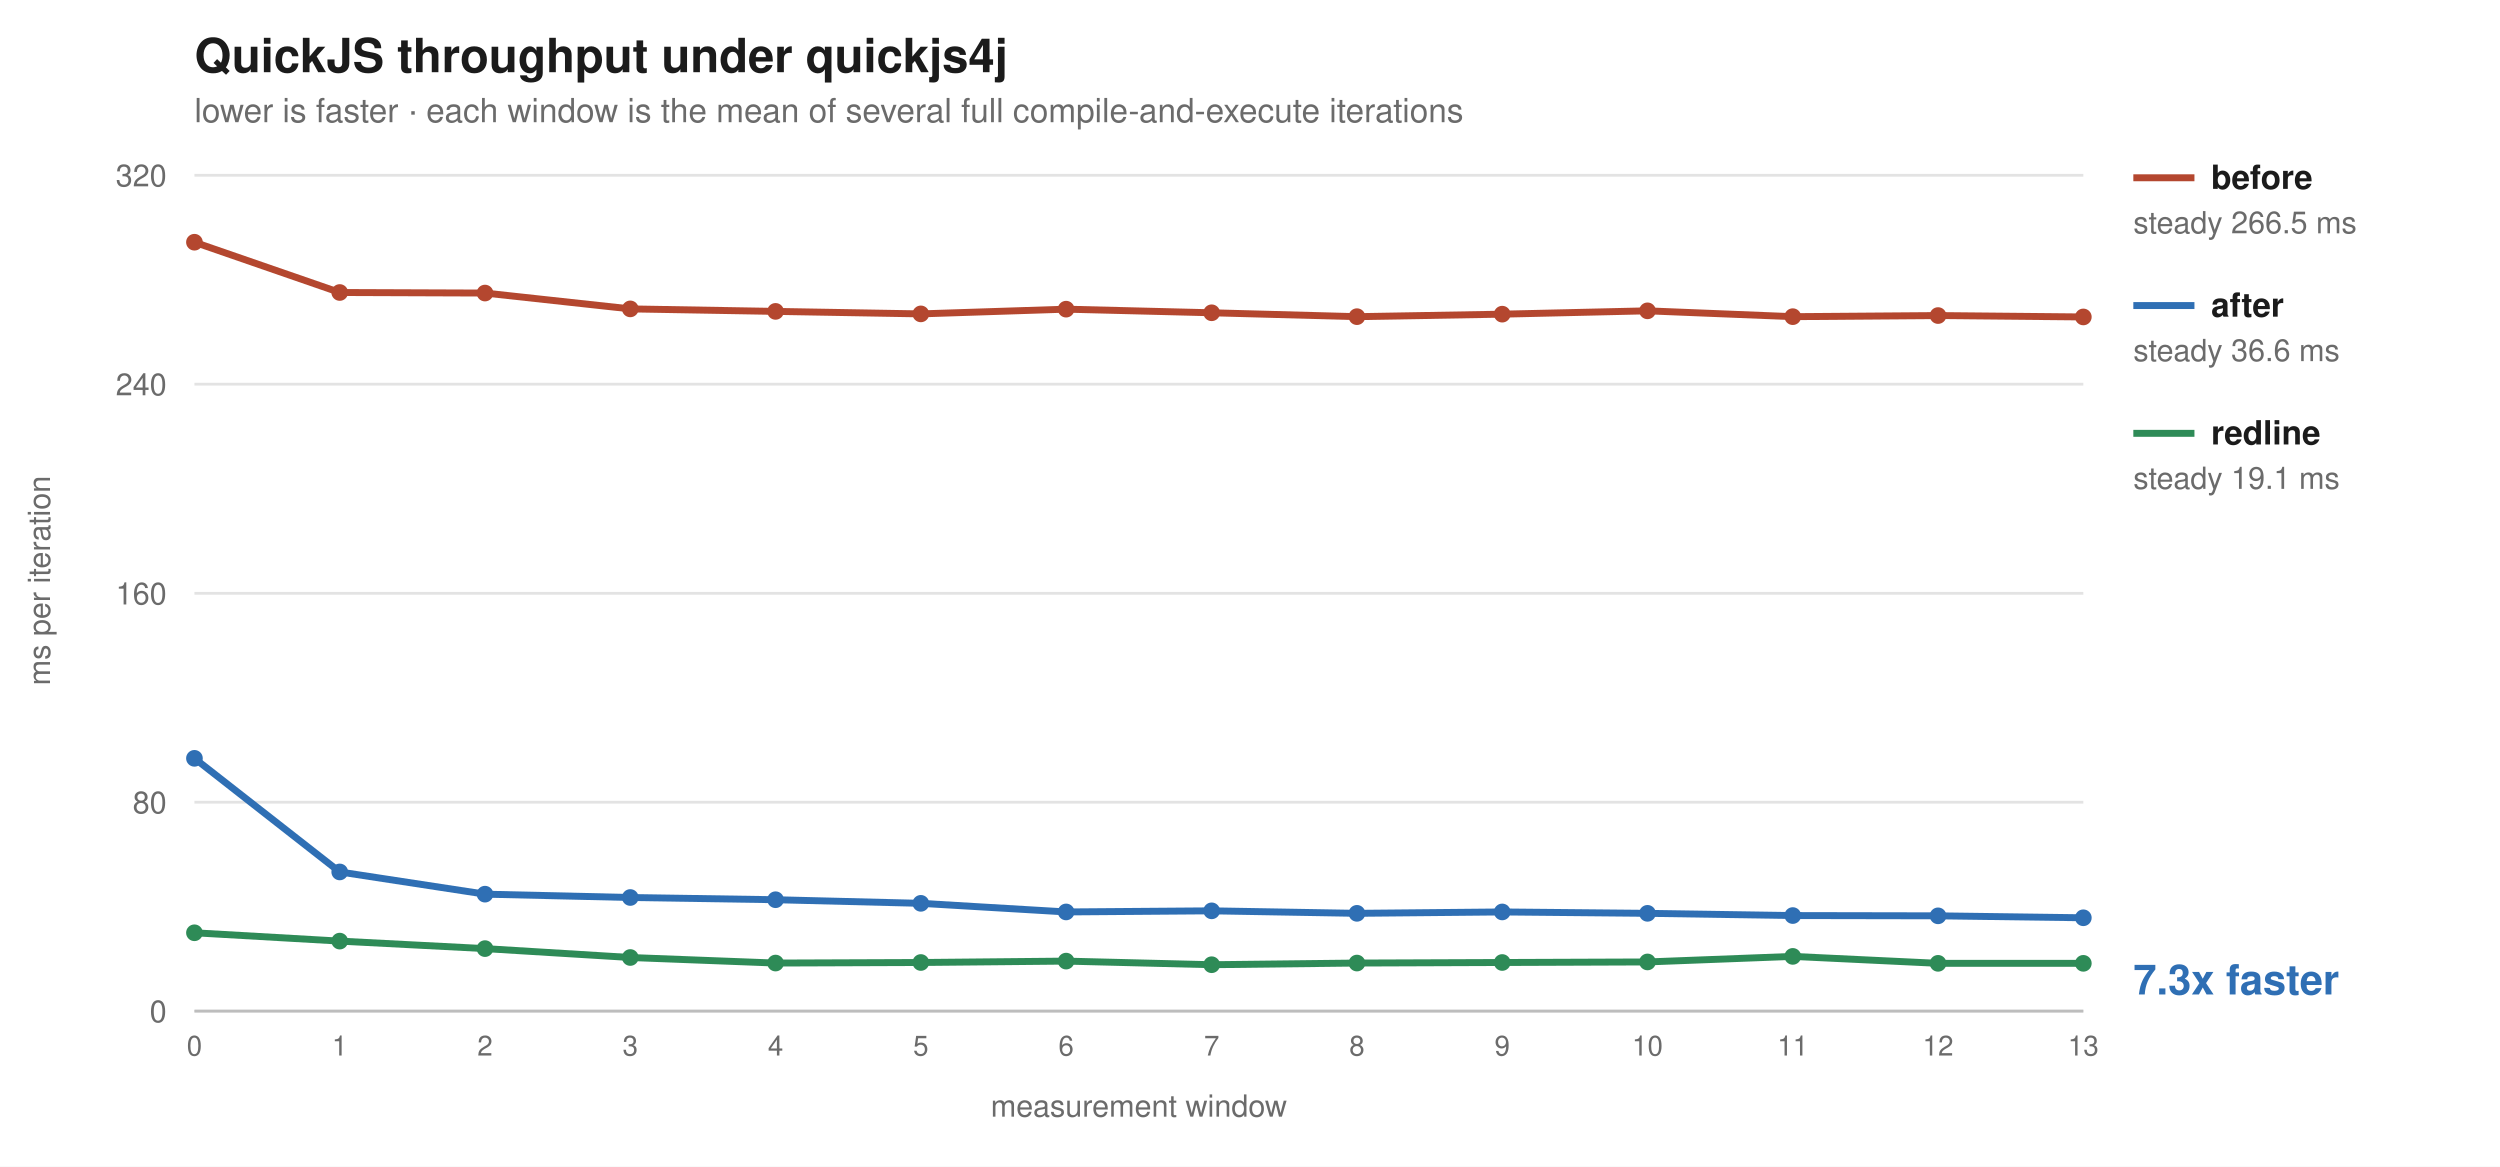
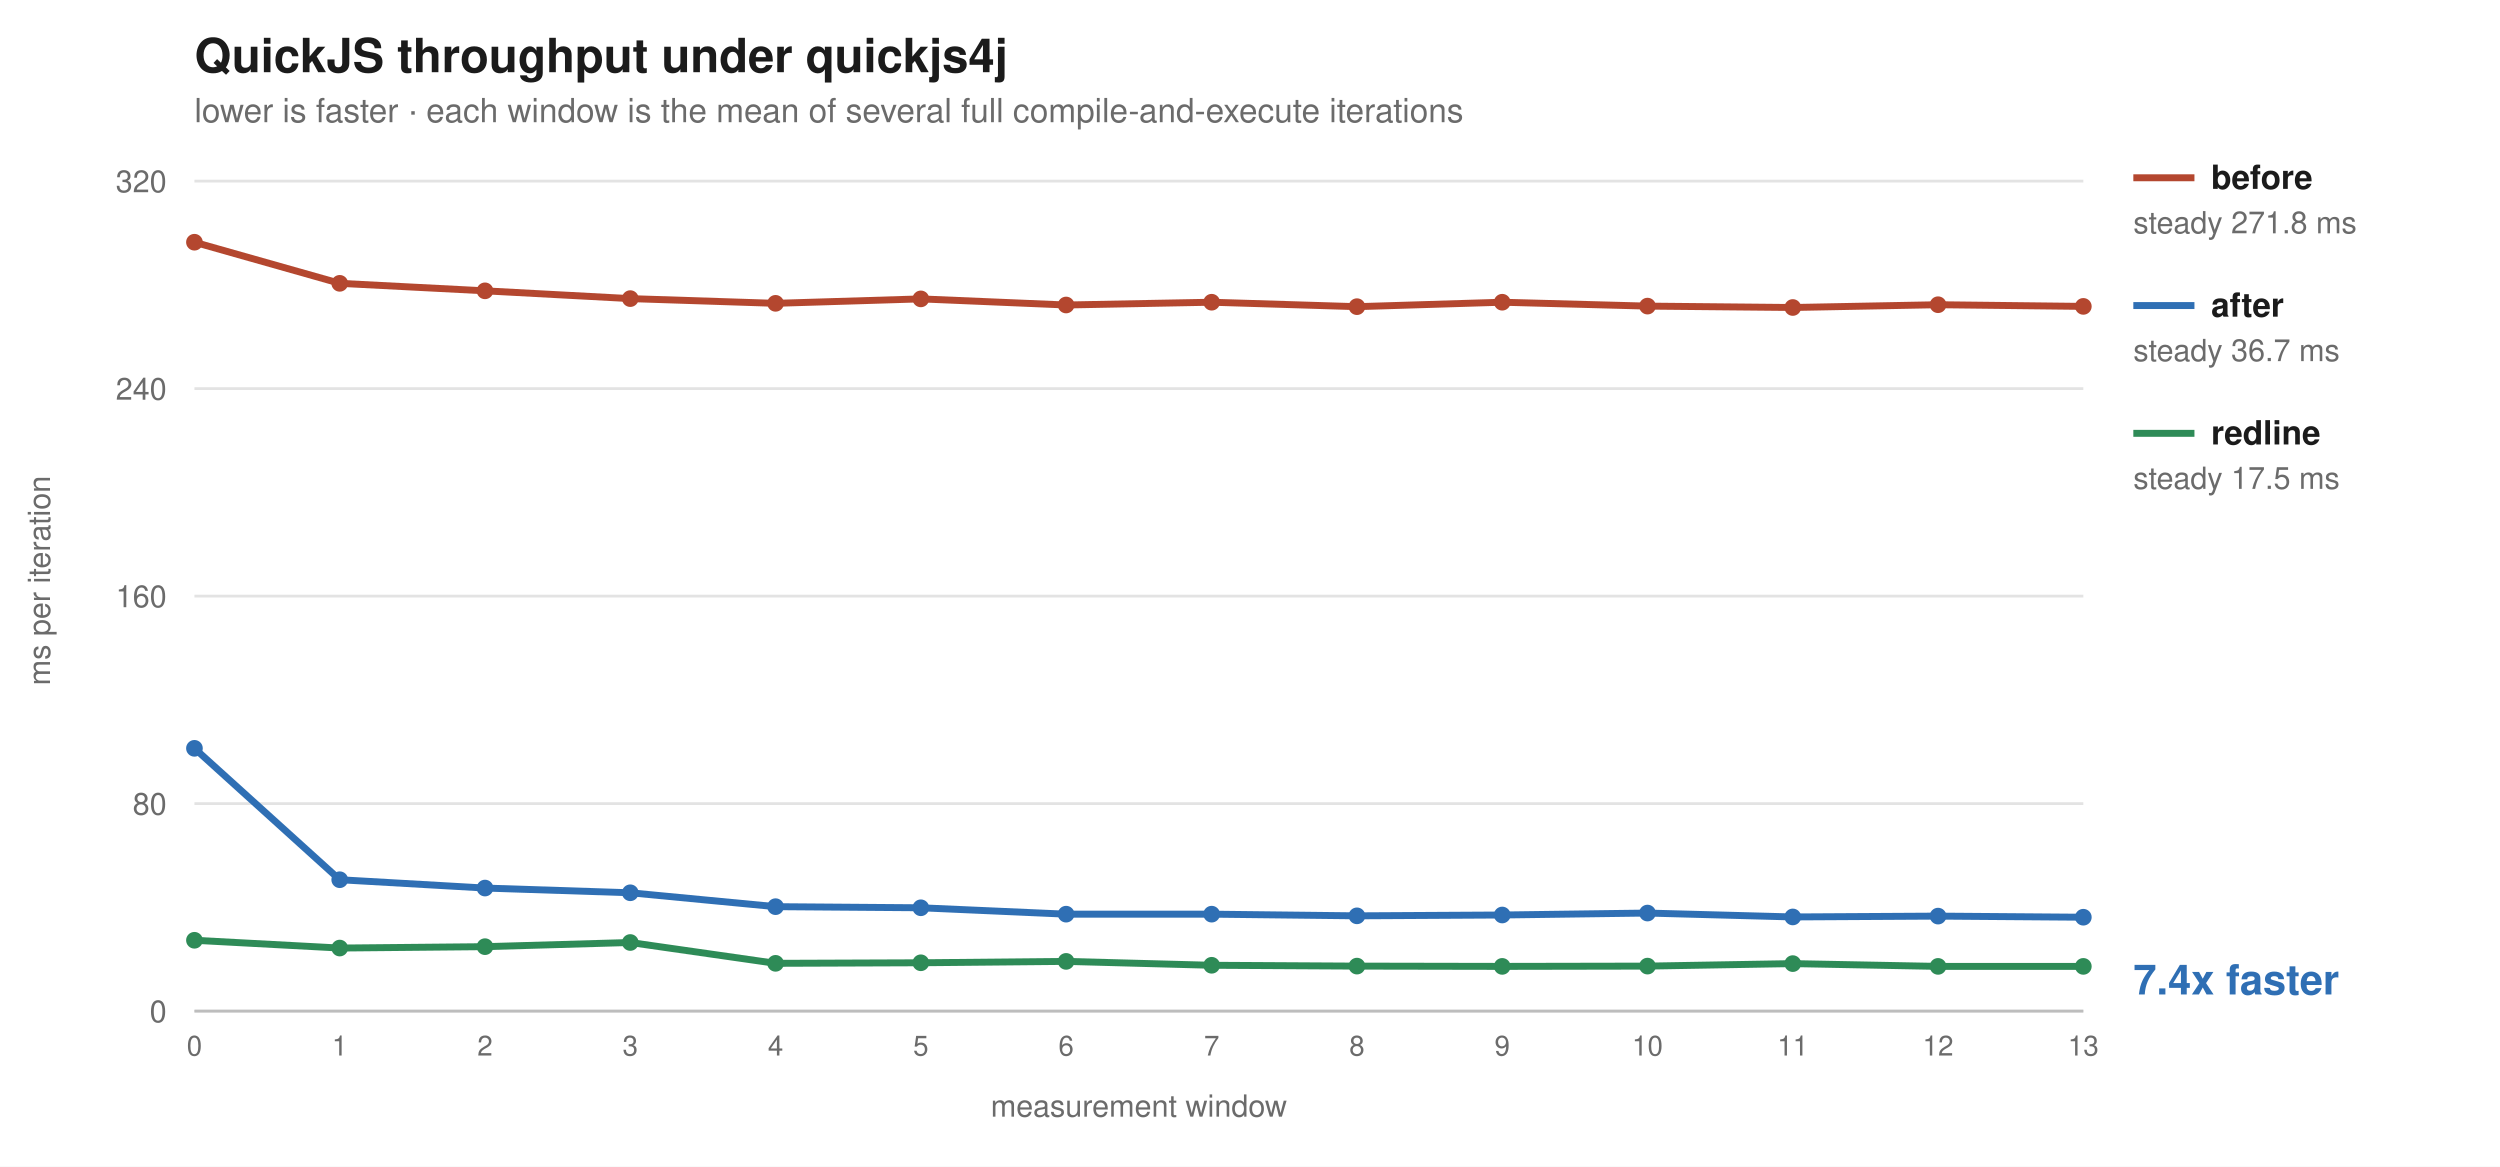
<svg xmlns="http://www.w3.org/2000/svg" width="900" height="420" viewBox="0 0 900 420" font-family="-apple-system,Segoe UI,Helvetica,Arial,sans-serif">
  <rect width="900" height="420" fill="#ffffff" />
  <text x="70" y="26" font-size="17" font-weight="600" fill="#1b1b1b">QuickJS throughput under quickjs4j</text>
  <text x="70" y="44" font-size="12" fill="#6b6b6b">lower is faster · each window is the mean of several full compile-and-execute iterations</text>
  <line x1="70" y1="364.0" x2="750" y2="364.0" stroke="#e3e3e3" />
  <text x="60" y="368.0" font-size="11" fill="#6b6b6b" text-anchor="end">0</text>
-   <line x1="70" y1="288.8" x2="750" y2="288.8" stroke="#e3e3e3" />
-   <text x="60" y="292.8" font-size="11" fill="#6b6b6b" text-anchor="end">80</text>
-   <line x1="70" y1="213.6" x2="750" y2="213.6" stroke="#e3e3e3" />
-   <text x="60" y="217.6" font-size="11" fill="#6b6b6b" text-anchor="end">160</text>
-   <line x1="70" y1="138.3" x2="750" y2="138.3" stroke="#e3e3e3" />
-   <text x="60" y="142.3" font-size="11" fill="#6b6b6b" text-anchor="end">240</text>
-   <line x1="70" y1="63.1" x2="750" y2="63.1" stroke="#e3e3e3" />
-   <text x="60" y="67.1" font-size="11" fill="#6b6b6b" text-anchor="end">320</text>
+   <line x1="70" y1="289.3" x2="750" y2="289.3" stroke="#e3e3e3" />
+   <text x="60" y="293.3" font-size="11" fill="#6b6b6b" text-anchor="end">80</text>
+   <line x1="70" y1="214.6" x2="750" y2="214.6" stroke="#e3e3e3" />
+   <text x="60" y="218.6" font-size="11" fill="#6b6b6b" text-anchor="end">160</text>
+   <line x1="70" y1="139.9" x2="750" y2="139.9" stroke="#e3e3e3" />
+   <text x="60" y="143.9" font-size="11" fill="#6b6b6b" text-anchor="end">240</text>
+   <line x1="70" y1="65.2" x2="750" y2="65.2" stroke="#e3e3e3" />
+   <text x="60" y="69.2" font-size="11" fill="#6b6b6b" text-anchor="end">320</text>
  <text x="18" y="209.0" font-size="11" fill="#6b6b6b" transform="rotate(-90 18 209.0)" text-anchor="middle">ms per iteration</text>
  <line x1="70" y1="364" x2="750" y2="364" stroke="#bdbdbd" />
  <text x="410.0" y="402" font-size="11" fill="#6b6b6b" text-anchor="middle">measurement window</text>
  <text x="70.0" y="380.0" font-size="10" fill="#6b6b6b" text-anchor="middle">0</text>
  <text x="122.3" y="380.0" font-size="10" fill="#6b6b6b" text-anchor="middle">1</text>
  <text x="174.6" y="380.0" font-size="10" fill="#6b6b6b" text-anchor="middle">2</text>
  <text x="226.9" y="380.0" font-size="10" fill="#6b6b6b" text-anchor="middle">3</text>
  <text x="279.2" y="380.0" font-size="10" fill="#6b6b6b" text-anchor="middle">4</text>
  <text x="331.5" y="380.0" font-size="10" fill="#6b6b6b" text-anchor="middle">5</text>
  <text x="383.8" y="380.0" font-size="10" fill="#6b6b6b" text-anchor="middle">6</text>
  <text x="436.2" y="380.0" font-size="10" fill="#6b6b6b" text-anchor="middle">7</text>
  <text x="488.5" y="380.0" font-size="10" fill="#6b6b6b" text-anchor="middle">8</text>
  <text x="540.8" y="380.0" font-size="10" fill="#6b6b6b" text-anchor="middle">9</text>
  <text x="593.1" y="380.0" font-size="10" fill="#6b6b6b" text-anchor="middle">10</text>
  <text x="645.4" y="380.0" font-size="10" fill="#6b6b6b" text-anchor="middle">11</text>
  <text x="697.7" y="380.0" font-size="10" fill="#6b6b6b" text-anchor="middle">12</text>
  <text x="750.0" y="380.0" font-size="10" fill="#6b6b6b" text-anchor="middle">13</text>
-   <polyline points="70.0,87.2 122.3,105.3 174.6,105.5 226.9,111.2 279.2,112.1 331.5,113.0 383.8,111.3 436.2,112.6 488.5,114.0 540.8,113.1 593.1,111.9 645.4,114.0 697.7,113.6 750.0,114.1" fill="none" stroke="#b4472f" stroke-width="2.5" stroke-linejoin="round" />
+   <polyline points="70.0,87.2 122.3,102.0 174.6,104.7 226.9,107.5 279.2,109.2 331.5,107.6 383.8,109.8 436.2,108.8 488.5,110.4 540.8,108.8 593.1,110.2 645.4,110.7 697.7,109.7 750.0,110.3" fill="none" stroke="#b4472f" stroke-width="2.5" stroke-linejoin="round" />
  <circle cx="70.0" cy="87.2" r="3" fill="#b4472f" />
-   <circle cx="122.3" cy="105.3" r="3" fill="#b4472f" />
-   <circle cx="174.6" cy="105.5" r="3" fill="#b4472f" />
-   <circle cx="226.9" cy="111.2" r="3" fill="#b4472f" />
-   <circle cx="279.2" cy="112.1" r="3" fill="#b4472f" />
-   <circle cx="331.5" cy="113.0" r="3" fill="#b4472f" />
-   <circle cx="383.8" cy="111.3" r="3" fill="#b4472f" />
-   <circle cx="436.2" cy="112.6" r="3" fill="#b4472f" />
-   <circle cx="488.5" cy="114.0" r="3" fill="#b4472f" />
-   <circle cx="540.8" cy="113.1" r="3" fill="#b4472f" />
-   <circle cx="593.1" cy="111.9" r="3" fill="#b4472f" />
-   <circle cx="645.4" cy="114.0" r="3" fill="#b4472f" />
-   <circle cx="697.7" cy="113.6" r="3" fill="#b4472f" />
-   <circle cx="750.0" cy="114.1" r="3" fill="#b4472f" />
-   <polyline points="70.0,273.0 122.3,313.9 174.6,321.9 226.9,323.1 279.2,323.9 331.5,325.2 383.8,328.3 436.2,327.9 488.5,328.8 540.8,328.3 593.1,328.8 645.4,329.6 697.7,329.7 750.0,330.4" fill="none" stroke="#2f6fb4" stroke-width="2.5" stroke-linejoin="round" />
-   <circle cx="70.0" cy="273.0" r="3" fill="#2f6fb4" />
-   <circle cx="122.3" cy="313.9" r="3" fill="#2f6fb4" />
-   <circle cx="174.6" cy="321.9" r="3" fill="#2f6fb4" />
-   <circle cx="226.9" cy="323.1" r="3" fill="#2f6fb4" />
-   <circle cx="279.2" cy="323.9" r="3" fill="#2f6fb4" />
-   <circle cx="331.5" cy="325.2" r="3" fill="#2f6fb4" />
-   <circle cx="383.8" cy="328.3" r="3" fill="#2f6fb4" />
-   <circle cx="436.2" cy="327.9" r="3" fill="#2f6fb4" />
-   <circle cx="488.5" cy="328.8" r="3" fill="#2f6fb4" />
-   <circle cx="540.8" cy="328.3" r="3" fill="#2f6fb4" />
-   <circle cx="593.1" cy="328.8" r="3" fill="#2f6fb4" />
-   <circle cx="645.4" cy="329.6" r="3" fill="#2f6fb4" />
-   <circle cx="697.7" cy="329.7" r="3" fill="#2f6fb4" />
-   <circle cx="750.0" cy="330.4" r="3" fill="#2f6fb4" />
-   <polyline points="70.0,335.8 122.3,338.8 174.6,341.5 226.9,344.7 279.2,346.7 331.5,346.5 383.8,346.0 436.2,347.3 488.5,346.7 540.8,346.5 593.1,346.3 645.4,344.3 697.7,346.8 750.0,346.8" fill="none" stroke="#2e8b57" stroke-width="2.5" stroke-linejoin="round" />
-   <circle cx="70.0" cy="335.8" r="3" fill="#2e8b57" />
-   <circle cx="122.3" cy="338.8" r="3" fill="#2e8b57" />
-   <circle cx="174.6" cy="341.5" r="3" fill="#2e8b57" />
-   <circle cx="226.9" cy="344.7" r="3" fill="#2e8b57" />
-   <circle cx="279.2" cy="346.7" r="3" fill="#2e8b57" />
-   <circle cx="331.5" cy="346.5" r="3" fill="#2e8b57" />
-   <circle cx="383.8" cy="346.0" r="3" fill="#2e8b57" />
-   <circle cx="436.2" cy="347.3" r="3" fill="#2e8b57" />
-   <circle cx="488.5" cy="346.7" r="3" fill="#2e8b57" />
-   <circle cx="540.8" cy="346.5" r="3" fill="#2e8b57" />
-   <circle cx="593.1" cy="346.3" r="3" fill="#2e8b57" />
-   <circle cx="645.4" cy="344.3" r="3" fill="#2e8b57" />
-   <circle cx="697.7" cy="346.8" r="3" fill="#2e8b57" />
-   <circle cx="750.0" cy="346.8" r="3" fill="#2e8b57" />
+   <circle cx="122.3" cy="102.0" r="3" fill="#b4472f" />
+   <circle cx="174.6" cy="104.7" r="3" fill="#b4472f" />
+   <circle cx="226.9" cy="107.5" r="3" fill="#b4472f" />
+   <circle cx="279.2" cy="109.2" r="3" fill="#b4472f" />
+   <circle cx="331.5" cy="107.6" r="3" fill="#b4472f" />
+   <circle cx="383.8" cy="109.8" r="3" fill="#b4472f" />
+   <circle cx="436.2" cy="108.8" r="3" fill="#b4472f" />
+   <circle cx="488.5" cy="110.4" r="3" fill="#b4472f" />
+   <circle cx="540.8" cy="108.8" r="3" fill="#b4472f" />
+   <circle cx="593.1" cy="110.2" r="3" fill="#b4472f" />
+   <circle cx="645.4" cy="110.7" r="3" fill="#b4472f" />
+   <circle cx="697.7" cy="109.7" r="3" fill="#b4472f" />
+   <circle cx="750.0" cy="110.3" r="3" fill="#b4472f" />
+   <polyline points="70.0,269.4 122.3,316.7 174.6,319.7 226.9,321.4 279.2,326.4 331.5,326.8 383.8,329.1 436.2,329.1 488.5,329.7 540.8,329.4 593.1,328.7 645.4,330.1 697.7,329.8 750.0,330.2" fill="none" stroke="#2f6fb4" stroke-width="2.5" stroke-linejoin="round" />
+   <circle cx="70.0" cy="269.4" r="3" fill="#2f6fb4" />
+   <circle cx="122.3" cy="316.7" r="3" fill="#2f6fb4" />
+   <circle cx="174.6" cy="319.7" r="3" fill="#2f6fb4" />
+   <circle cx="226.9" cy="321.4" r="3" fill="#2f6fb4" />
+   <circle cx="279.2" cy="326.4" r="3" fill="#2f6fb4" />
+   <circle cx="331.5" cy="326.8" r="3" fill="#2f6fb4" />
+   <circle cx="383.8" cy="329.1" r="3" fill="#2f6fb4" />
+   <circle cx="436.2" cy="329.1" r="3" fill="#2f6fb4" />
+   <circle cx="488.5" cy="329.7" r="3" fill="#2f6fb4" />
+   <circle cx="540.8" cy="329.4" r="3" fill="#2f6fb4" />
+   <circle cx="593.1" cy="328.7" r="3" fill="#2f6fb4" />
+   <circle cx="645.4" cy="330.1" r="3" fill="#2f6fb4" />
+   <circle cx="697.7" cy="329.8" r="3" fill="#2f6fb4" />
+   <circle cx="750.0" cy="330.2" r="3" fill="#2f6fb4" />
+   <polyline points="70.0,338.5 122.3,341.3 174.6,340.8 226.9,339.3 279.2,346.8 331.5,346.6 383.8,346.1 436.2,347.5 488.5,347.8 540.8,347.9 593.1,347.8 645.4,346.9 697.7,347.9 750.0,347.9" fill="none" stroke="#2e8b57" stroke-width="2.5" stroke-linejoin="round" />
+   <circle cx="70.0" cy="338.5" r="3" fill="#2e8b57" />
+   <circle cx="122.3" cy="341.3" r="3" fill="#2e8b57" />
+   <circle cx="174.6" cy="340.8" r="3" fill="#2e8b57" />
+   <circle cx="226.9" cy="339.3" r="3" fill="#2e8b57" />
+   <circle cx="279.2" cy="346.8" r="3" fill="#2e8b57" />
+   <circle cx="331.5" cy="346.6" r="3" fill="#2e8b57" />
+   <circle cx="383.8" cy="346.1" r="3" fill="#2e8b57" />
+   <circle cx="436.2" cy="347.5" r="3" fill="#2e8b57" />
+   <circle cx="488.5" cy="347.8" r="3" fill="#2e8b57" />
+   <circle cx="540.8" cy="347.9" r="3" fill="#2e8b57" />
+   <circle cx="593.1" cy="347.8" r="3" fill="#2e8b57" />
+   <circle cx="645.4" cy="346.9" r="3" fill="#2e8b57" />
+   <circle cx="697.7" cy="347.9" r="3" fill="#2e8b57" />
+   <circle cx="750.0" cy="347.9" r="3" fill="#2e8b57" />
  <line x1="768" y1="64" x2="790" y2="64" stroke="#b4472f" stroke-width="2.5" />
  <text x="796" y="68" font-size="12" font-weight="600" fill="#1b1b1b">before</text>
-   <text x="768" y="84" font-size="11" fill="#6b6b6b">steady 266.5 ms</text>
+   <text x="768" y="84" font-size="11" fill="#6b6b6b">steady 271.8 ms</text>
  <line x1="768" y1="110" x2="790" y2="110" stroke="#2f6fb4" stroke-width="2.5" />
  <text x="796" y="114" font-size="12" font-weight="600" fill="#1b1b1b">after</text>
-   <text x="768" y="130" font-size="11" fill="#6b6b6b">steady 36.6 ms</text>
+   <text x="768" y="130" font-size="11" fill="#6b6b6b">steady 36.7 ms</text>
  <line x1="768" y1="156" x2="790" y2="156" stroke="#2e8b57" stroke-width="2.5" />
  <text x="796" y="160" font-size="12" font-weight="600" fill="#1b1b1b">redline</text>
-   <text x="768" y="176" font-size="11" fill="#6b6b6b">steady 19.1 ms</text>
-   <text x="768" y="358" font-size="15" font-weight="700" fill="#2f6fb4">7.3x faster</text>
+   <text x="768" y="176" font-size="11" fill="#6b6b6b">steady 17.5 ms</text>
+   <text x="768" y="358" font-size="15" font-weight="700" fill="#2f6fb4">7.4x faster</text>
</svg>
